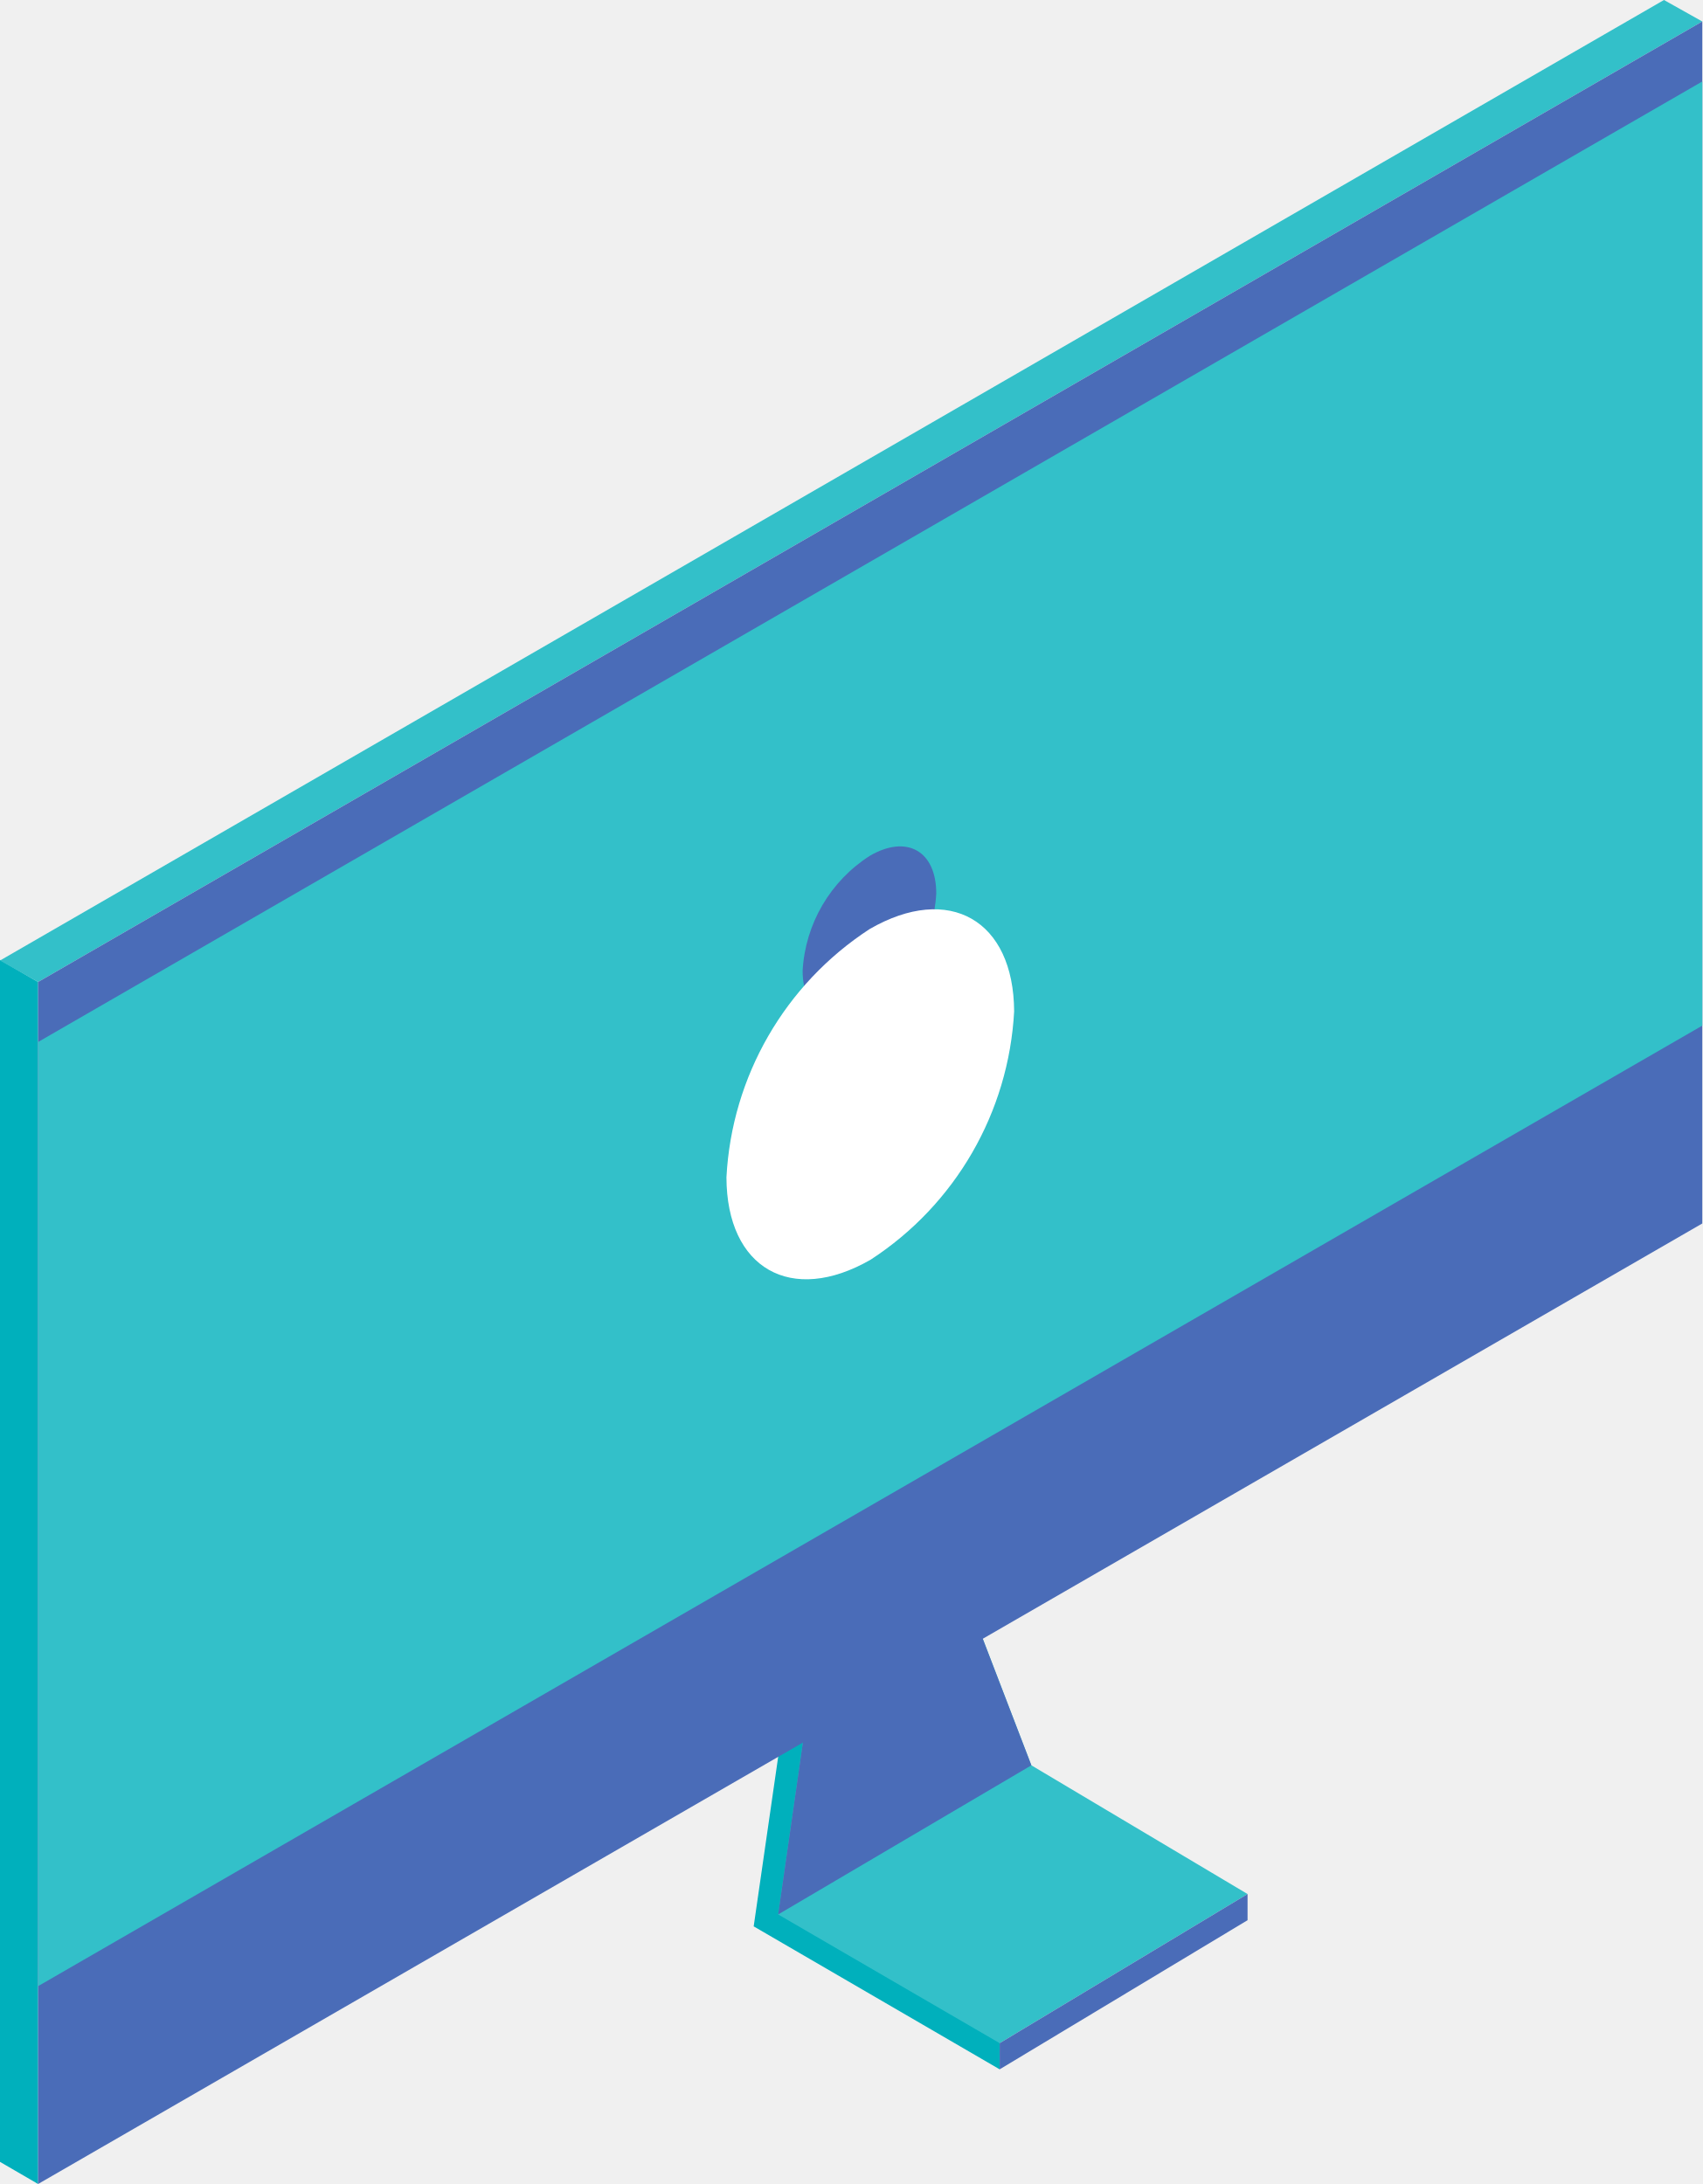
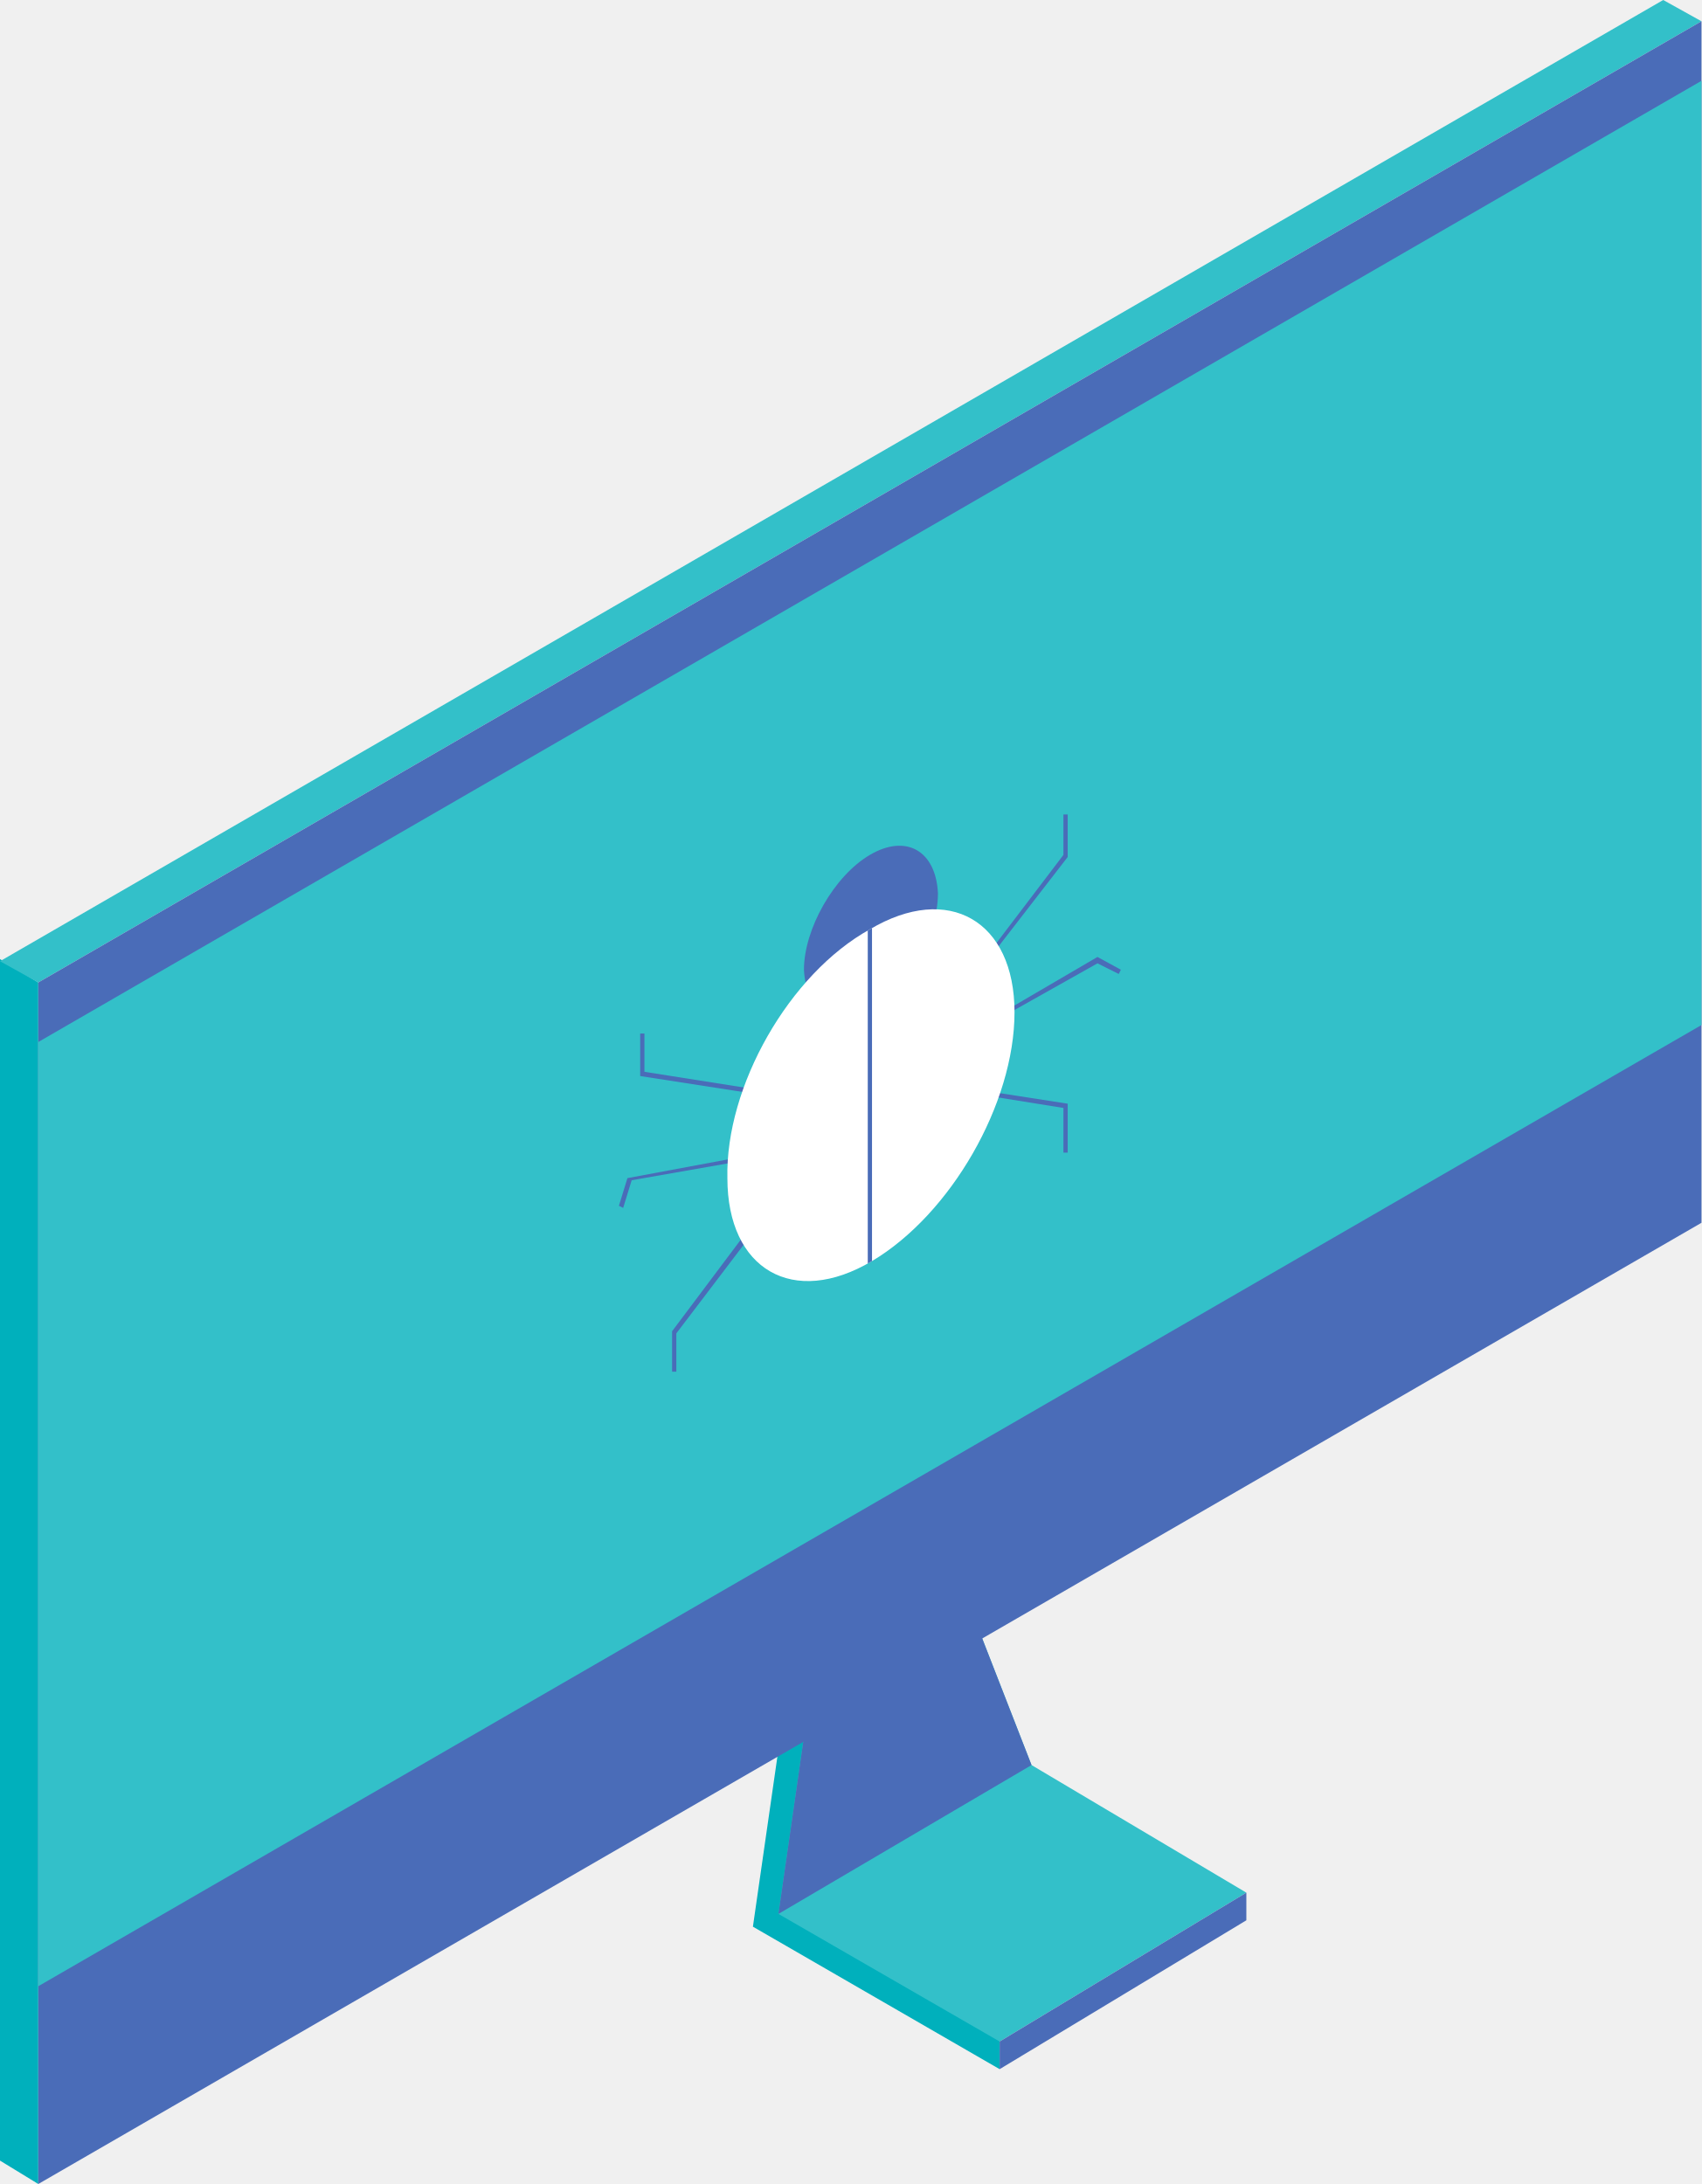
- <svg xmlns="http://www.w3.org/2000/svg" viewBox="0 0 80 102.66">
-   <defs>
-     <style>.cls-1{fill:#00b0bc;}.cls-2{fill:#33c0c9;}.cls-3{fill:#4a6cb8;}.cls-4{fill:#fff;}</style>
-   </defs>
-   <g id="Layer_2" data-name="Layer 2">
-     <g id="NatWest-longform_3-digitisation-desktop">
-       <polygon class="cls-1" points="47.16 83.45 43.52 73.96 37.22 78.09 35.42 90.55 46.98 97.27 46.99 95.4 46.98 96.04 47.16 83.45" />
-       <polygon class="cls-2" points="38.36 77.53 36.57 89.99 46.98 96.04 58.63 89.03 48.47 82.98 44.83 73.5 38.36 77.53" />
-       <polygon class="cls-3" points="44.83 73.5 38.36 77.53 36.57 89.99 48.47 82.98 44.83 73.5" />
-       <polygon class="cls-3" points="46.98 96.04 46.98 97.27 58.63 90.26 58.63 89.03 46.98 96.04" />
-       <polygon class="cls-1" points="0 45.12 0 101.62 1.79 102.66 1.79 46.16 0 45.12" />
-       <polygon class="cls-2" points="1.79 46.16 80 1.01 78.2 0 0 45.15 1.79 46.16" />
-       <polygon class="cls-3" points="1.79 102.66 80 57.51 80 1.01 1.79 46.16 1.79 102.66" />
-       <polygon class="cls-2" points="1.79 93.36 80 48.21 80 3.83 1.79 48.98 1.79 93.36" />
-       <path class="cls-3" d="M40.89,40.22C42.62,39.22,44,40,44,42a6.92,6.92,0,0,1-3.13,5.42c-1.74,1-3.15.2-3.15-1.79A6.87,6.87,0,0,1,40.89,40.22Z" />
-       <path class="cls-4" d="M40.87,43.67c3.74-2.16,6.77-.42,6.79,3.87a14.87,14.87,0,0,1-6.74,11.67c-3.73,2.15-6.77.42-6.78-3.87A14.85,14.85,0,0,1,40.87,43.67Z" />
+ <svg xmlns="http://www.w3.org/2000/svg" xmlns:xlink="http://www.w3.org/1999/xlink" version="1.1" id="Layer_1" x="0px" y="0px" viewBox="0 0 80 102.7" style="enable-background:new 0 0 80 102.7;" xml:space="preserve">
+   <style type="text/css">
+ 	.st0{fill:#00B0BC;}
+ 	.st1{fill:#33C0C9;}
+ 	.st2{fill:#4A6CB8;}
+ 	.st3{fill:#FFFFFF;}
+ 	.st4{clip-path:url(#SVGID_2_);fill:#4A6CB8;}
+ </style>
+   <g>
+     <g>
+       <polygon class="st0" points="47.2,83.5 43.5,74 37.2,78.1 35.4,90.6 47,97.3 47,95.4 47,96   " />
+       <polygon class="st1" points="38.4,77.5 36.6,90 47,96 58.6,89 48.5,83 44.8,73.5   " />
+       <polygon class="st2" points="44.8,73.5 38.4,77.5 36.6,90 48.5,83   " />
+       <polygon class="st2" points="47,96 47,97.3 58.6,90.3 58.6,89   " />
+     </g>
+     <g>
+       <polygon class="st0" points="0,45.1 0,101.6 1.8,102.7 1.8,46.2   " />
+       <polygon class="st1" points="1.8,46.2 80,1 78.2,0 0,45.2   " />
+       <polygon class="st2" points="1.8,102.7 80,57.5 80,1 1.8,46.2   " />
+       <polygon class="st1" points="1.8,93.4 80,48.2 80,3.8 1.8,49   " />
+     </g>
+     <g>
+       <polygon class="st2" points="44.4,47.8 44.3,47.7 50,40.2 50,38.3 50.2,38.3 50.2,40.3   " />
+       <polygon class="st2" points="45.2,48.9 45.1,48.8 51.6,45 52.7,45.6 52.6,45.8 51.6,45.3   " />
+       <polygon class="st2" points="50.2,54.2 50,54.2 50,52.1 44.4,51.2 44.4,51 50.2,51.9   " />
+       <g>
+         <polygon class="st2" points="29.3,56.8 29.1,56.7 29.5,55.4 35.4,54.3 35.4,54.5 29.7,55.5    " />
+         <polygon class="st2" points="31.8,64.5 31.6,64.5 31.6,62.6 37.3,55 37.5,55.2 31.8,62.7    " />
+         <polygon class="st2" points="35.9,51.5 30.1,50.6 30.1,48.6 30.3,48.6 30.3,50.4 36,51.3    " />
+       </g>
+       <g>
+         <g>
+           <path class="st2" d="M40.9,40.2c1.7-1,3.1-0.2,3.2,1.8c0,2-1.4,4.4-3.1,5.4c-1.7,1-3.1,0.2-3.2-1.8      C37.8,43.7,39.2,41.2,40.9,40.2z" />
+         </g>
+         <g>
+           <path class="st3" d="M40.9,43.7c3.7-2.2,6.8-0.4,6.8,3.9c0,4.3-3,9.5-6.7,11.7c-3.7,2.2-6.8,0.4-6.8-3.9      C34.1,51.1,37.1,45.8,40.9,43.7z" />
+         </g>
+         <g>
+           <defs>
+             <path id="SVGID_1_" d="M40.9,43.7c3.7-2.2,6.8-0.4,6.8,3.9c0,4.3-3,9.5-6.7,11.7c-3.7,2.2-6.8,0.4-6.8-3.9       C34.1,51.1,37.1,45.8,40.9,43.7z" />
+           </defs>
+           <clipPath id="SVGID_2_">
+             <use xlink:href="#SVGID_1_" style="overflow:visible;" />
+           </clipPath>
+           <rect x="40.8" y="42.7" class="st4" width="0.2" height="17.4" />
+         </g>
+       </g>
    </g>
  </g>
</svg>
